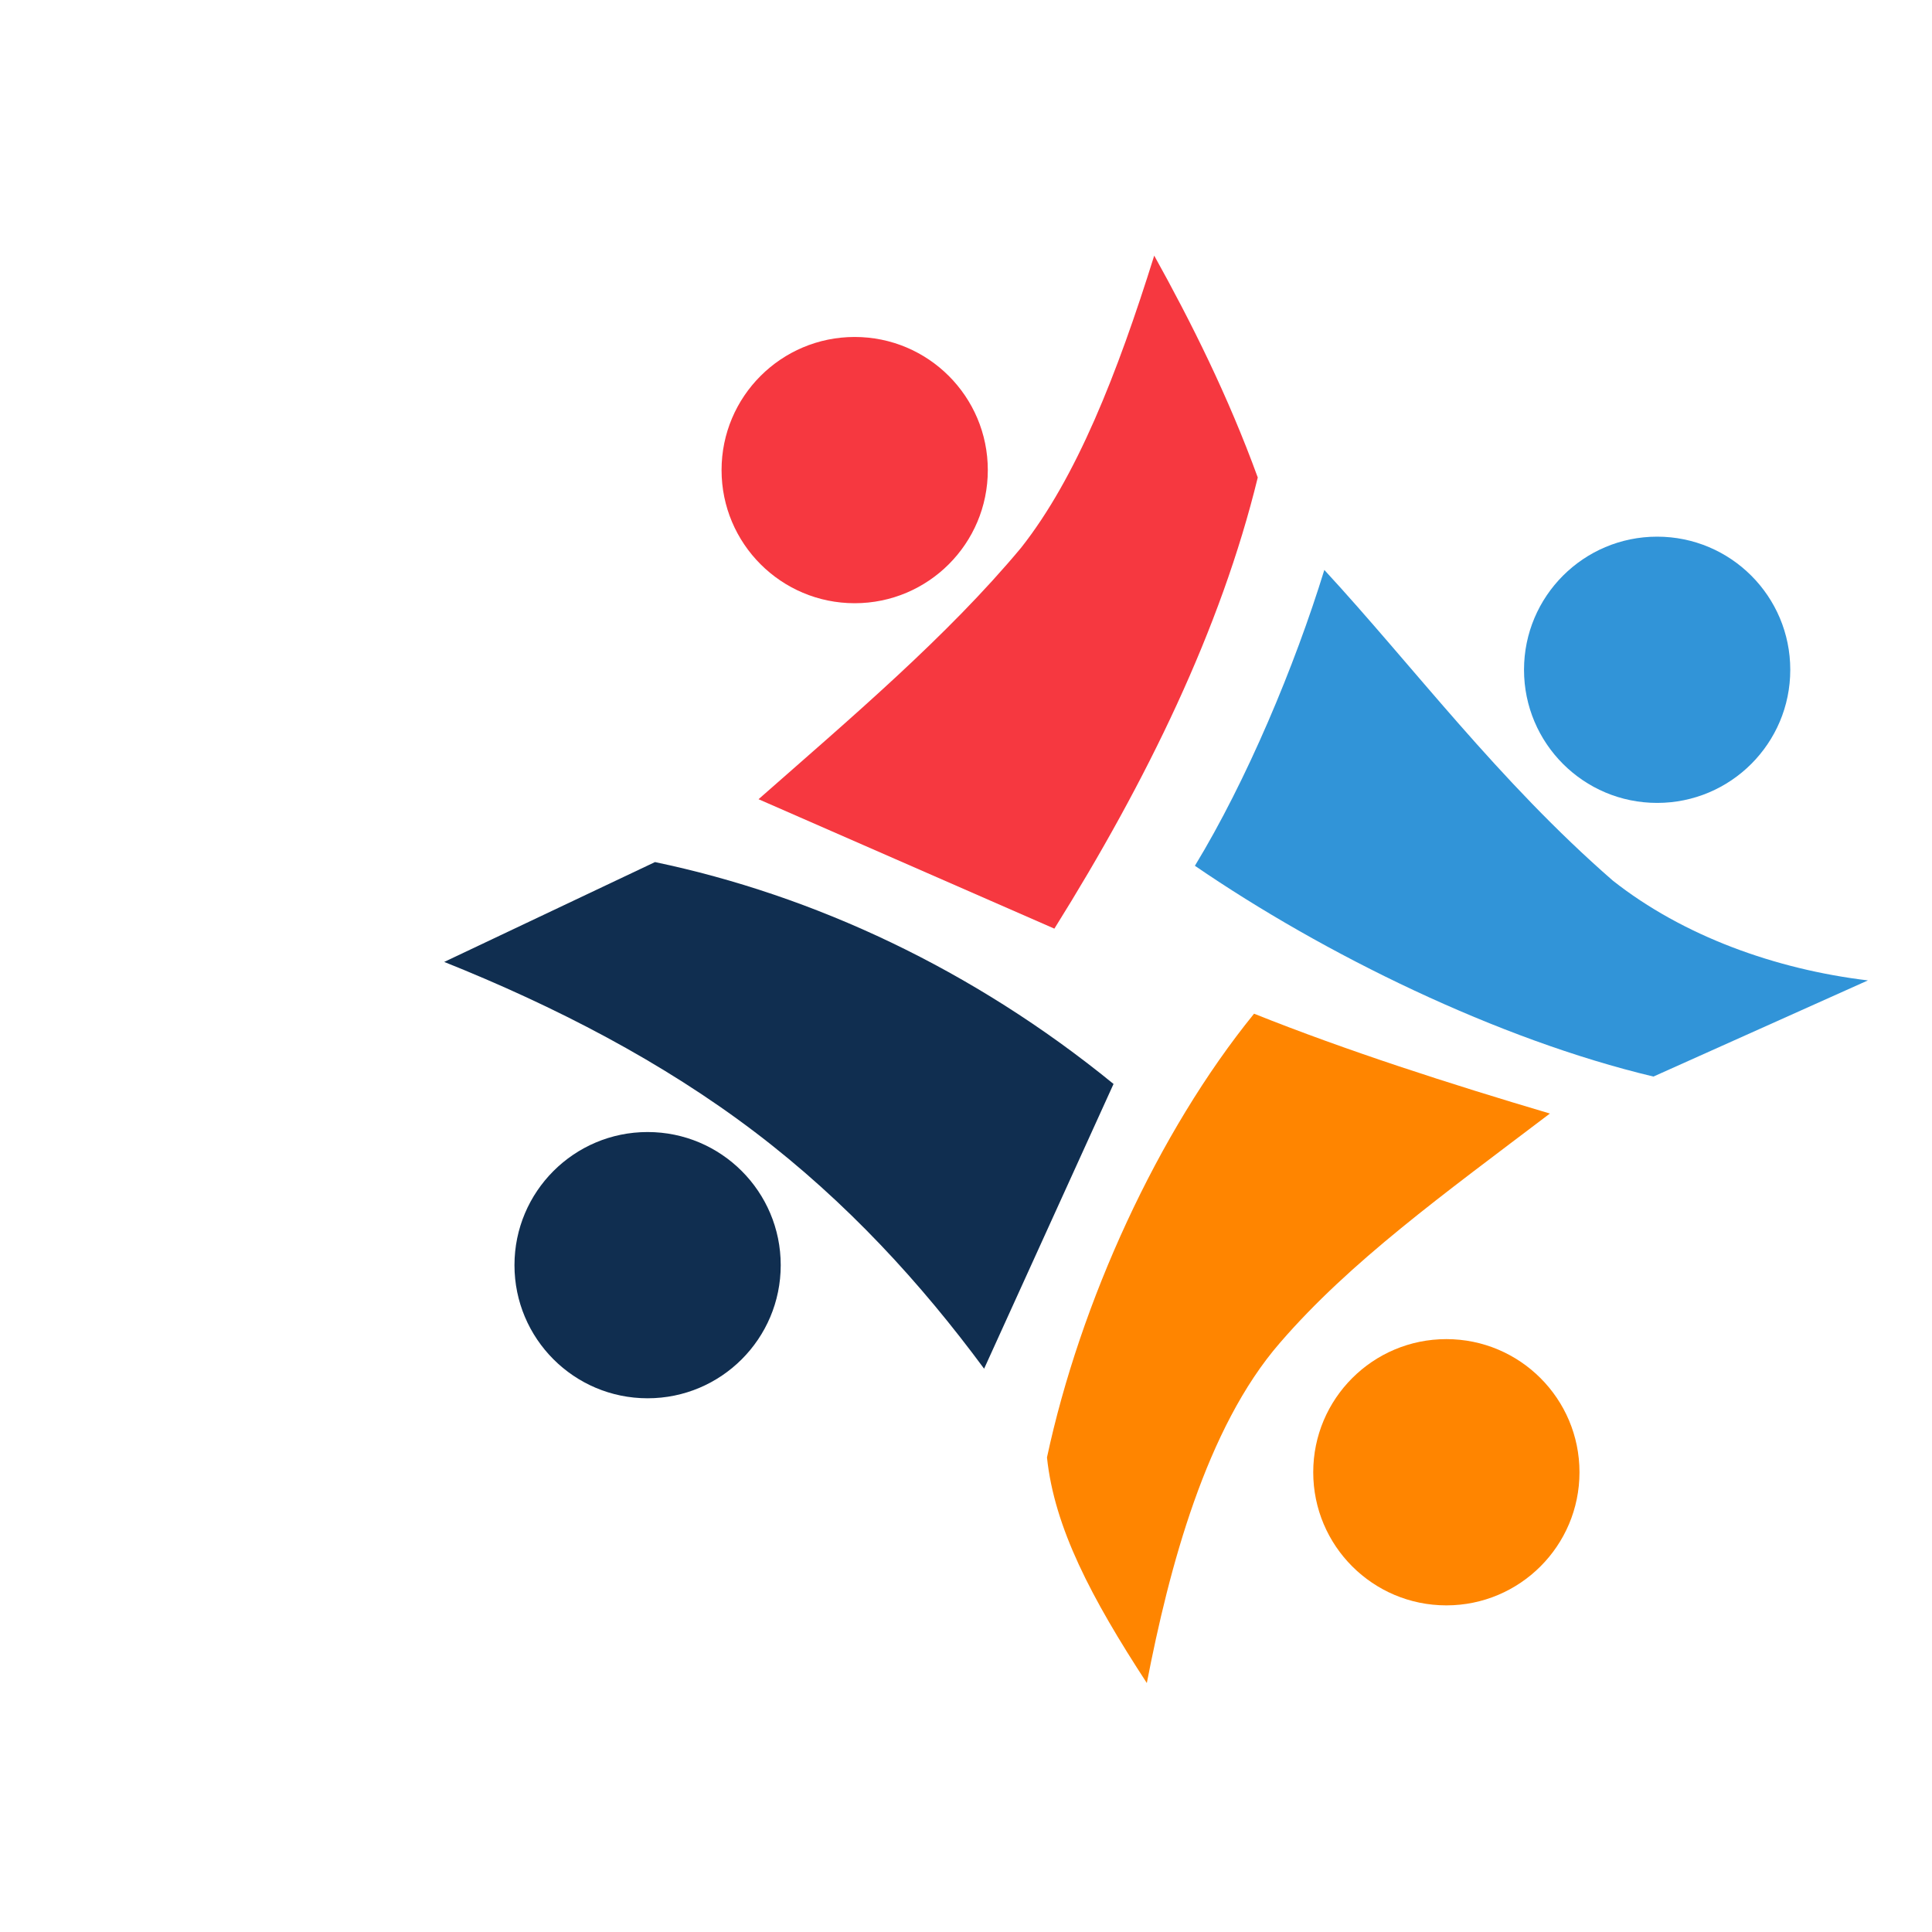
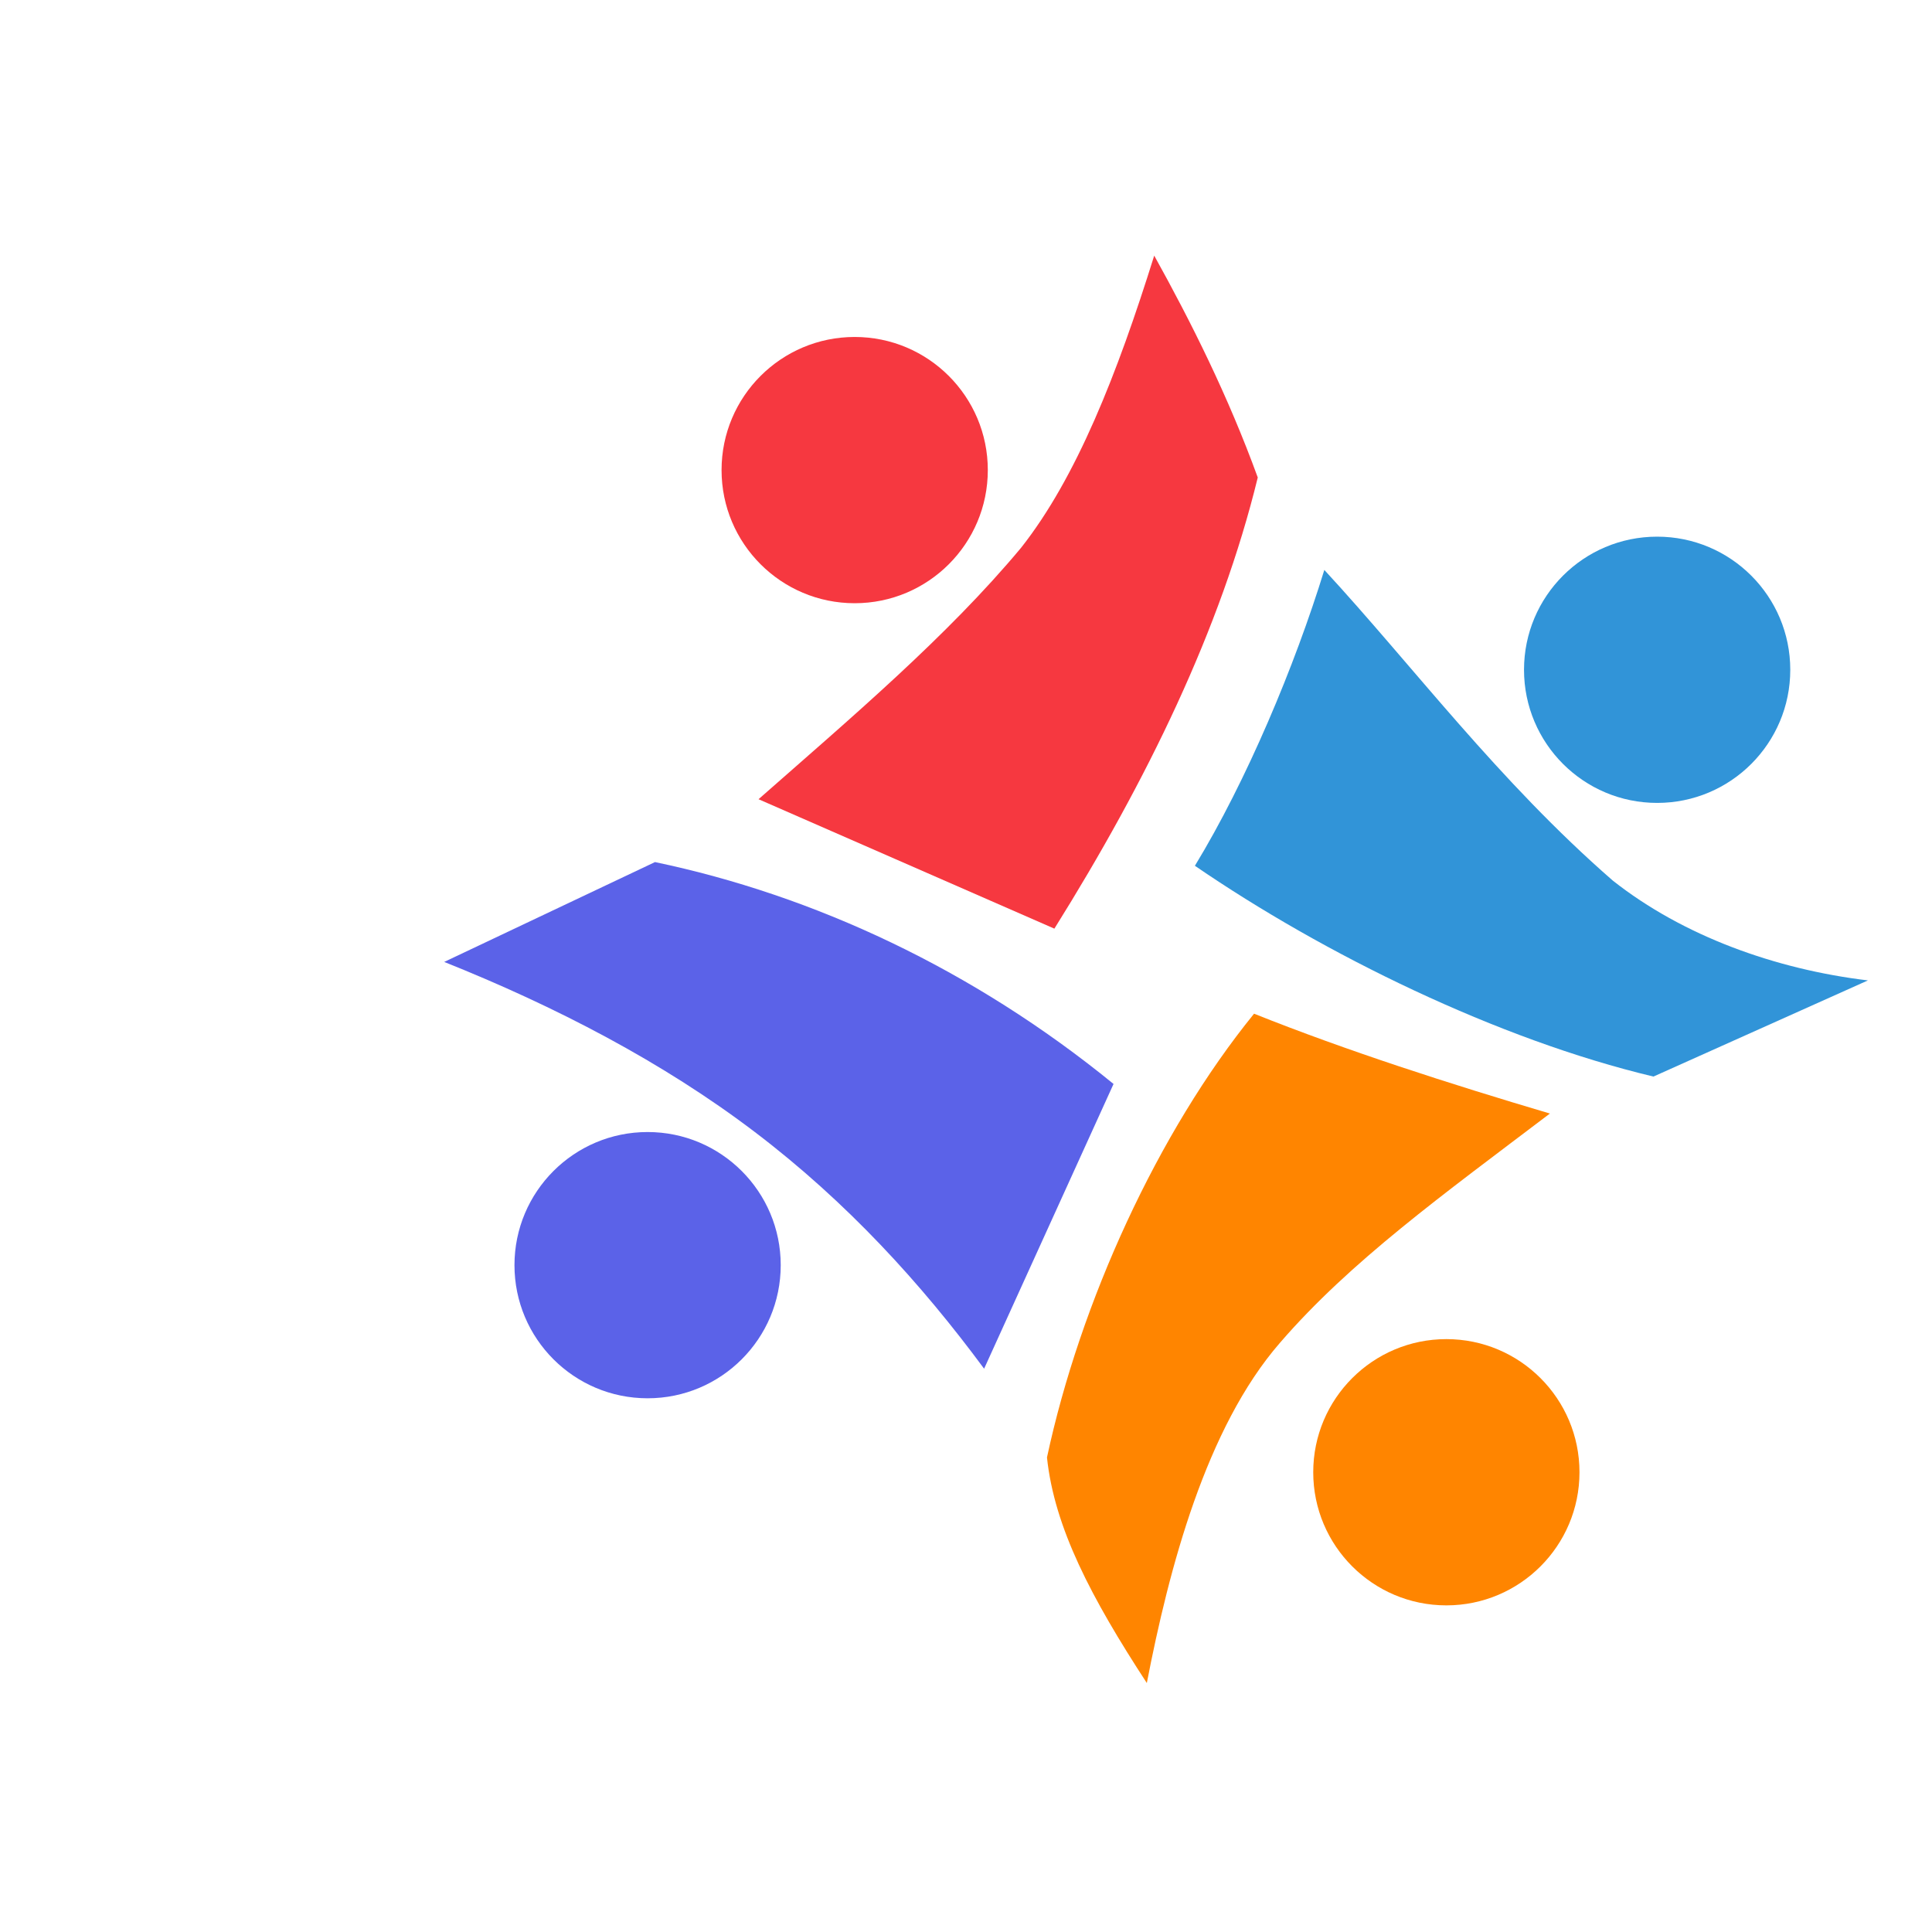
<svg xmlns="http://www.w3.org/2000/svg" viewBox="0 0 512 512">
  <g transform="translate(6 -43) scale(.98)">
    <path fill="#f63840" d="M306 113 C316 131 326 151 334 173 C324 214 304 255 279 295 L199 260 C224 238 250 216 270 192 C285 173 296 145 306 113 Z" />
    <circle fill="#f63840" cx="225" cy="171" r="36" />
    <path fill="#3194d8" d="M352 198 C376 224 399 255 430 282 C449 297 474 306 499 309 L441 335 C399 325 352 302 317 278 C331 255 344 224 352 198 Z" />
    <circle fill="#3194d8" cx="442" cy="225" r="36" />
-     <path fill="#102e50" d="M171 277 C214 286 257 306 295 337 L260 414 C243 391 223 369 198 350 C173 331 144 316 114 304 Z" />
-     <circle fill="#102e50" cx="169" cy="386" r="36" />
+     <path fill="#5b62e8" d="M171 277 C214 286 257 306 295 337 L260 414 C243 391 223 369 198 350 C173 331 144 316 114 304 Z" />
+     <circle fill="#5b62e8" cx="169" cy="386" r="36" />
    <path fill="#ff8500" d="M333 318 C358 328 386 337 413 345 C384 367 359 385 340 407 C320 430 310 468 304 499 C289 476 279 457 277 438 C286 396 307 350 333 318 Z" />
    <circle fill="#ff8500" cx="385" cy="442" r="36" />
  </g>
</svg>
